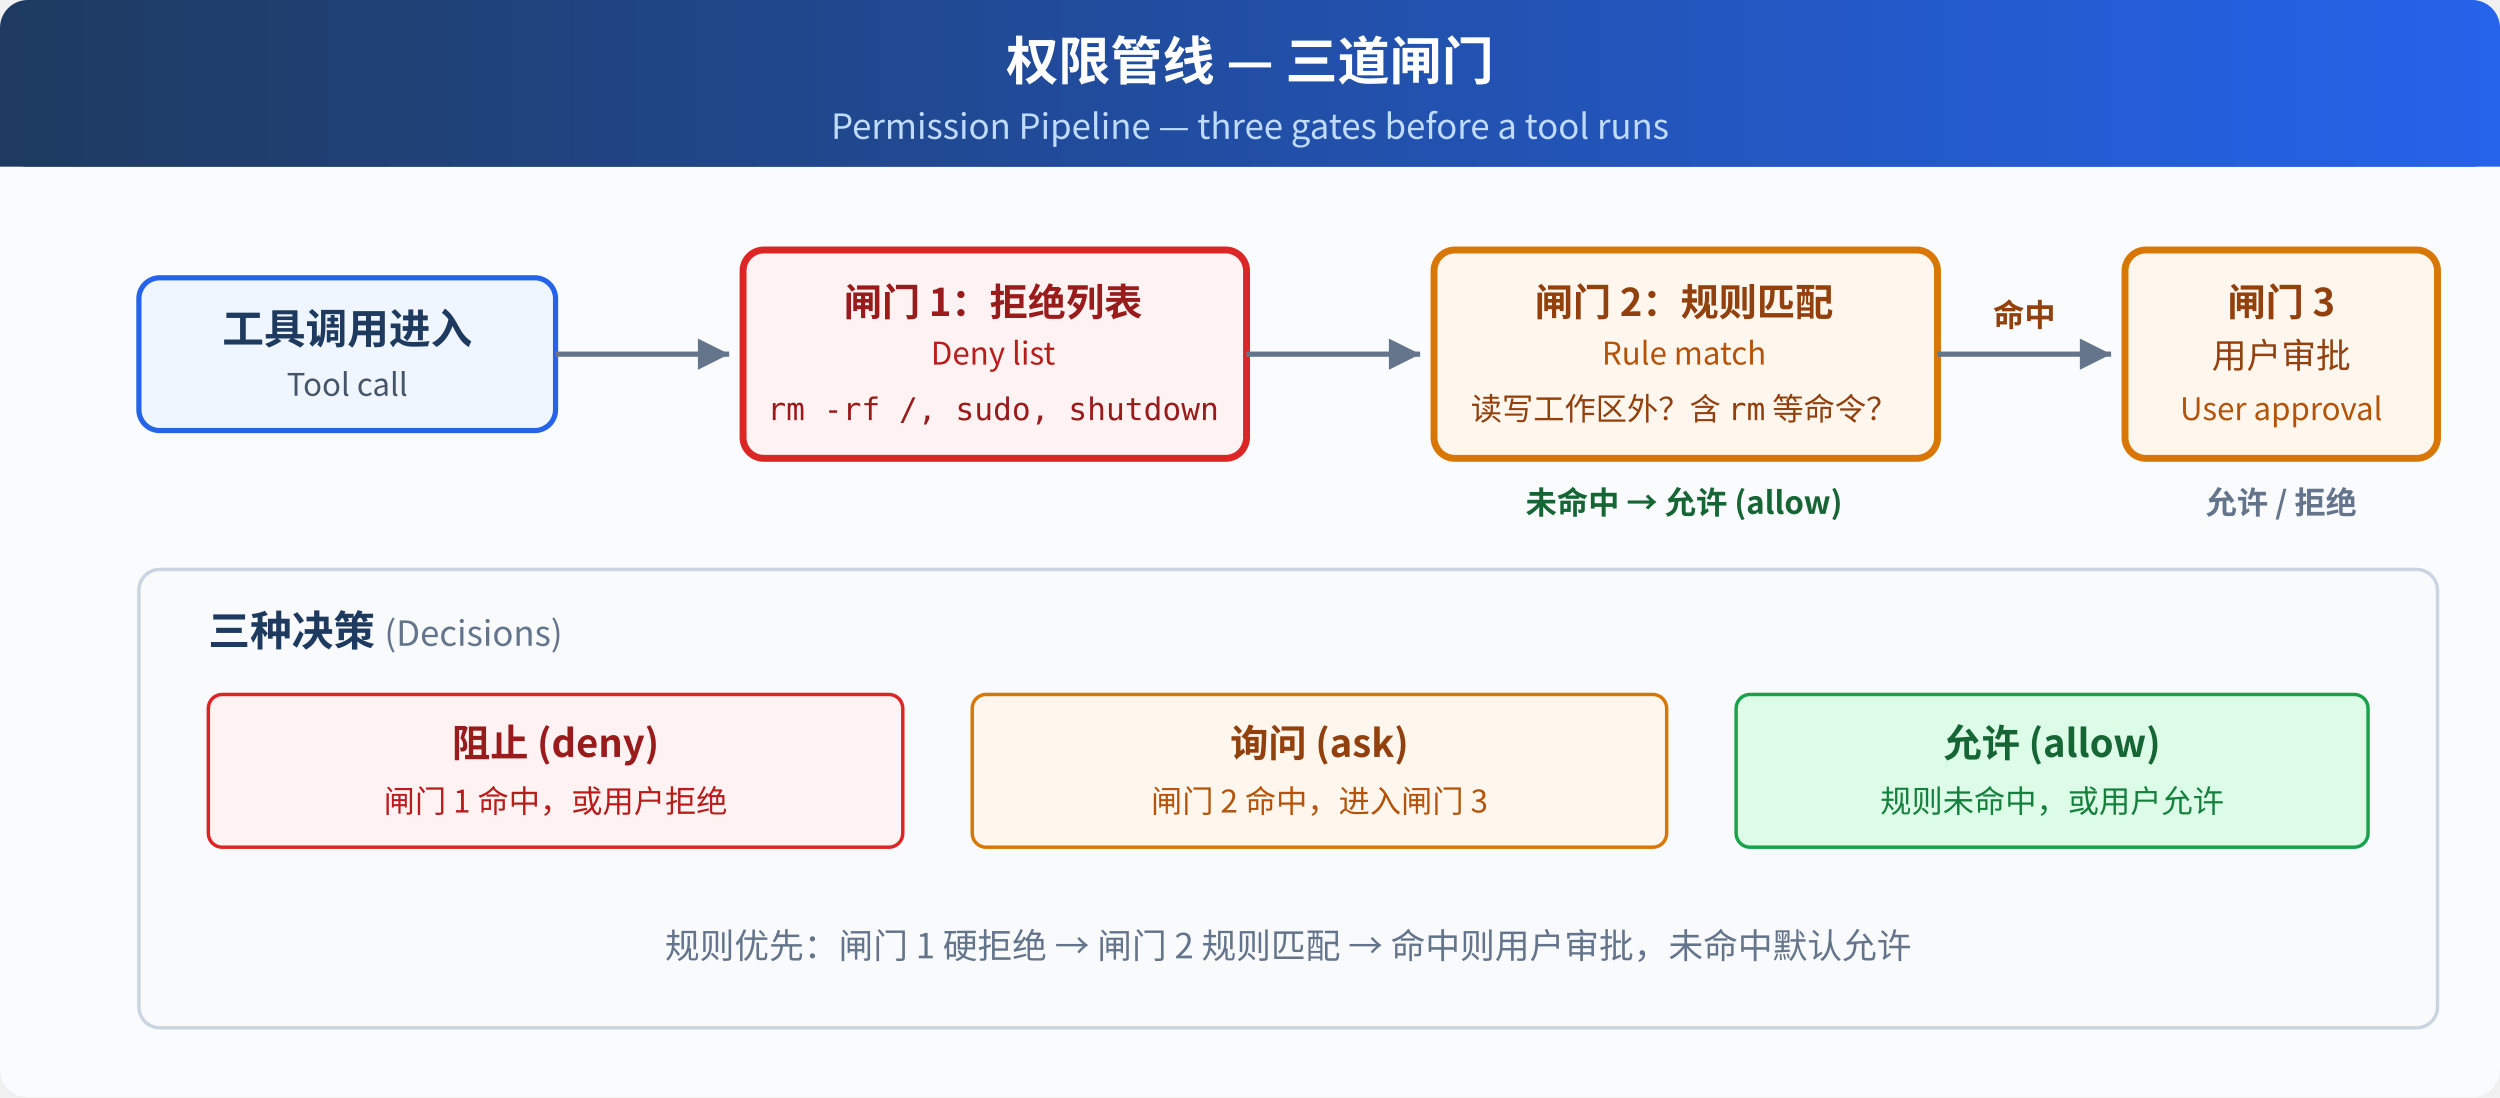
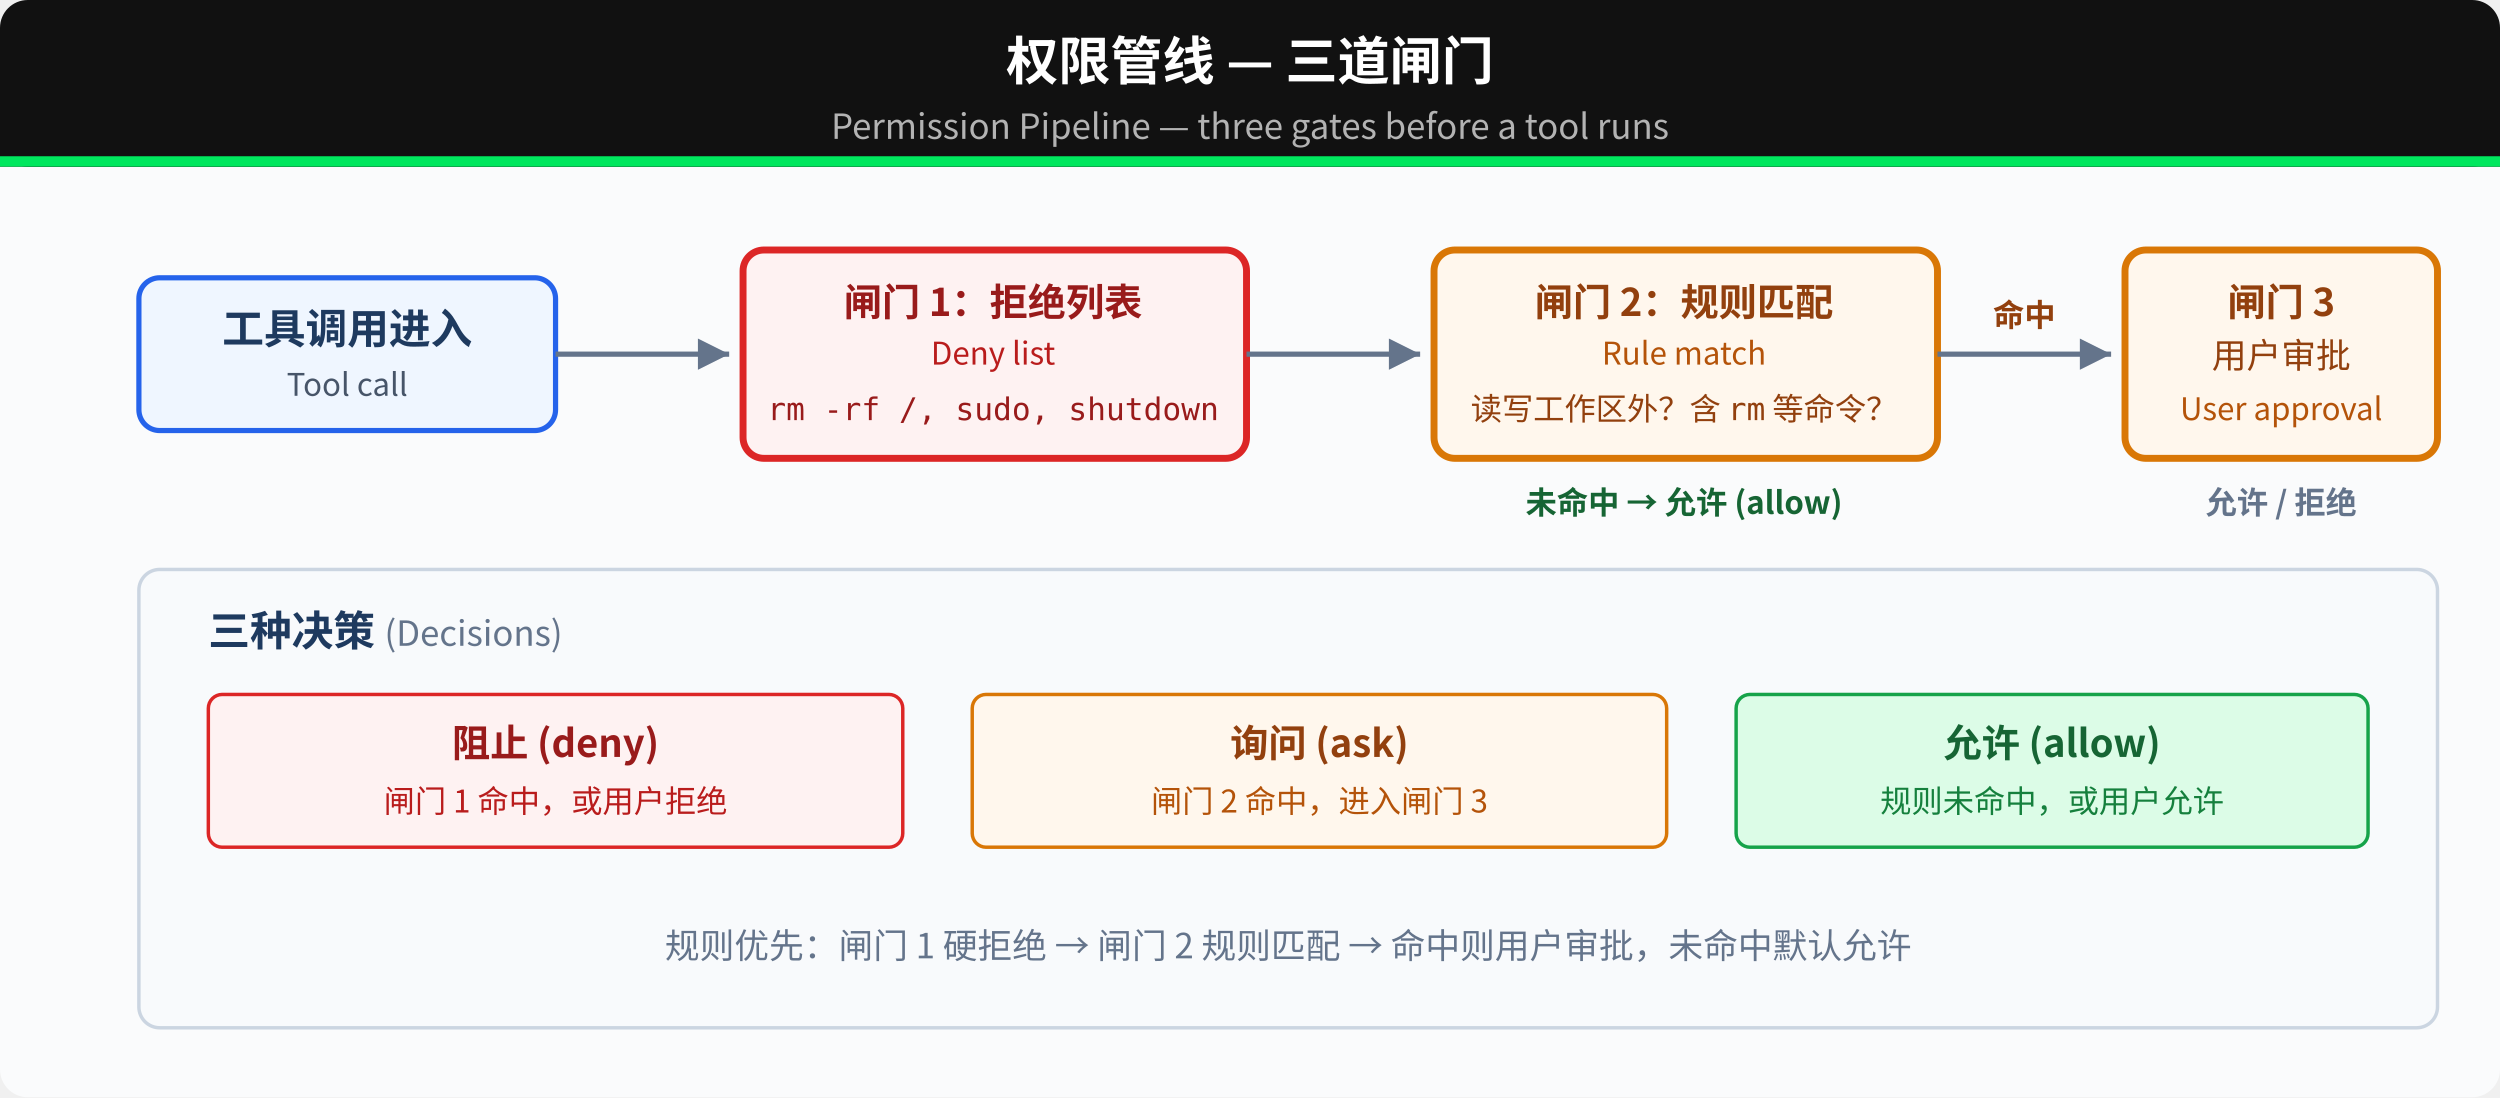
<svg xmlns="http://www.w3.org/2000/svg" viewBox="0 0 720 316" font-family="'PingFang SC', 'Noto Sans CJK SC', 'Microsoft YaHei', system-ui, -apple-system, sans-serif">
  <defs>
    <marker id="arrow" viewBox="0 0 10 10" refX="10" refY="5" markerWidth="6" markerHeight="6" orient="auto-start-reverse">
      <path d="M 0 0 L 10 5 L 0 10 z" fill="#64748b" />
    </marker>
    <linearGradient id="header" x1="0" y1="0" x2="1" y2="0">
-       <stop offset="0%" stop-color="#1e3a5f" />
-       <stop offset="100%" stop-color="#2563eb" />
+       <stop offset="0%" stop-color="#111111" />
+       <stop offset="100%" stop-color="#111111" />
    </linearGradient>
  </defs>
  <rect width="720" height="316" fill="#fafbfc" rx="8" />
  <rect x="0" y="0" width="720" height="48" fill="url(#header)" rx="8" />
  <rect x="0" y="40" width="720" height="8" fill="url(#header)" />
+   <rect x="0" y="45" width="720" height="3" fill="#00e75e" />
  <text x="360" y="23" fill="#ffffff" font-size="15" font-weight="700" text-anchor="middle">权限管线 — 三道闸门</text>
-   <text x="360" y="40" fill="#bfdbfe" font-size="10" text-anchor="middle">Permission Pipeline — three gates before a tool runs</text>
+   <text x="360" y="40" fill="#b3b3b3" font-size="10" text-anchor="middle">Permission Pipeline — three gates before a tool runs</text>
  <rect x="40" y="80" width="120" height="44" rx="6" fill="#eff6ff" stroke="#2563eb" stroke-width="1.5" />
  <text x="100" y="99" fill="#1e3a5f" font-size="12" font-weight="600" text-anchor="middle">工具调用进入</text>
  <text x="100" y="114" fill="#475569" font-size="9" text-anchor="middle">Tool call</text>
  <line x1="160" y1="102" x2="210" y2="102" stroke="#64748b" stroke-width="1.5" marker-end="url(#arrow)" />
  <rect x="214" y="72" width="145" height="60" rx="6" fill="#fef2f2" stroke="#dc2626" stroke-width="2" />
  <text x="286" y="91" fill="#991b1b" font-size="11" font-weight="700" text-anchor="middle">闸门 1：拒绝列表</text>
  <text x="286" y="105" fill="#b91c1c" font-size="9" text-anchor="middle">Deny list</text>
  <text x="286" y="121" fill="#991b1b" font-size="9" text-anchor="middle" font-family="ui-monospace, 'SF Mono', Menlo, Consolas, monospace">rm -rf /, sudo, shutdown</text>
  <line x1="359" y1="102" x2="409" y2="102" stroke="#64748b" stroke-width="1.5" marker-end="url(#arrow)" />
  <rect x="413" y="72" width="145" height="60" rx="6" fill="#fff7ed" stroke="#d97706" stroke-width="2" />
  <text x="485" y="91" fill="#92400e" font-size="11" font-weight="700" text-anchor="middle">闸门 2：规则匹配</text>
  <text x="485" y="105" fill="#b45309" font-size="9" text-anchor="middle">Rule match</text>
  <text x="485" y="121" fill="#92400e" font-size="9" text-anchor="middle">读写工作区外？含 <tspan font-family="ui-monospace, 'SF Mono', Menlo, Consolas, monospace">rm</tspan> 等命令？</text>
  <text x="485" y="148" fill="#166534" font-size="9" font-weight="600" text-anchor="middle">未命中 → 允许 (allow)</text>
  <line x1="558" y1="102" x2="608" y2="102" stroke="#64748b" stroke-width="1.5" marker-end="url(#arrow)" />
  <text x="583" y="94" fill="#92400e" font-size="9" font-weight="600" text-anchor="middle">命中</text>
  <rect x="612" y="72" width="90" height="60" rx="6" fill="#fff7ed" stroke="#d97706" stroke-width="2" />
  <text x="657" y="91" fill="#92400e" font-size="11" font-weight="700" text-anchor="middle">闸门 3</text>
  <text x="657" y="106" fill="#92400e" font-size="10" text-anchor="middle">用户审批</text>
  <text x="657" y="121" fill="#b45309" font-size="9" text-anchor="middle">User approval</text>
  <text x="657" y="148" fill="#64748b" font-size="9" font-weight="600" text-anchor="middle">允许 / 拒绝</text>
  <rect x="40" y="164" width="662" height="132" rx="6" fill="#f8fafc" stroke="#cbd5e1" stroke-width="1" />
  <text x="60" y="186" fill="#1e3a5f" font-size="12" font-weight="600">三种决策 <tspan fill="#64748b" font-size="10" font-weight="400">(Decisions)</tspan>
  </text>
  <rect x="60" y="200" width="200" height="44" rx="4" fill="#fef2f2" stroke="#dc2626" stroke-width="1" />
  <text x="160" y="218" fill="#991b1b" font-size="11" font-weight="600" text-anchor="middle">阻止 (deny)</text>
  <text x="160" y="234" fill="#b91c1c" font-size="9" text-anchor="middle">闸门 1 命中，或用户拒绝</text>
  <rect x="280" y="200" width="200" height="44" rx="4" fill="#fff7ed" stroke="#d97706" stroke-width="1" />
  <text x="380" y="218" fill="#92400e" font-size="11" font-weight="600" text-anchor="middle">询问 (ask)</text>
  <text x="380" y="234" fill="#b45309" font-size="9" text-anchor="middle">闸门 2 命中，进入闸门 3</text>
  <rect x="500" y="200" width="182" height="44" rx="4" fill="#dcfce7" stroke="#16a34a" stroke-width="1" />
  <text x="591" y="218" fill="#166534" font-size="11" font-weight="600" text-anchor="middle">允许 (allow)</text>
  <text x="591" y="234" fill="#15803d" font-size="9" text-anchor="middle">规则未命中，或用户允许</text>
  <text x="371" y="276" fill="#64748b" font-size="10" text-anchor="middle">规则优先：闸门 1 硬拒绝 → 闸门 2 规则匹配 → 命中则用户审批，未命中默认允许</text>
</svg>
